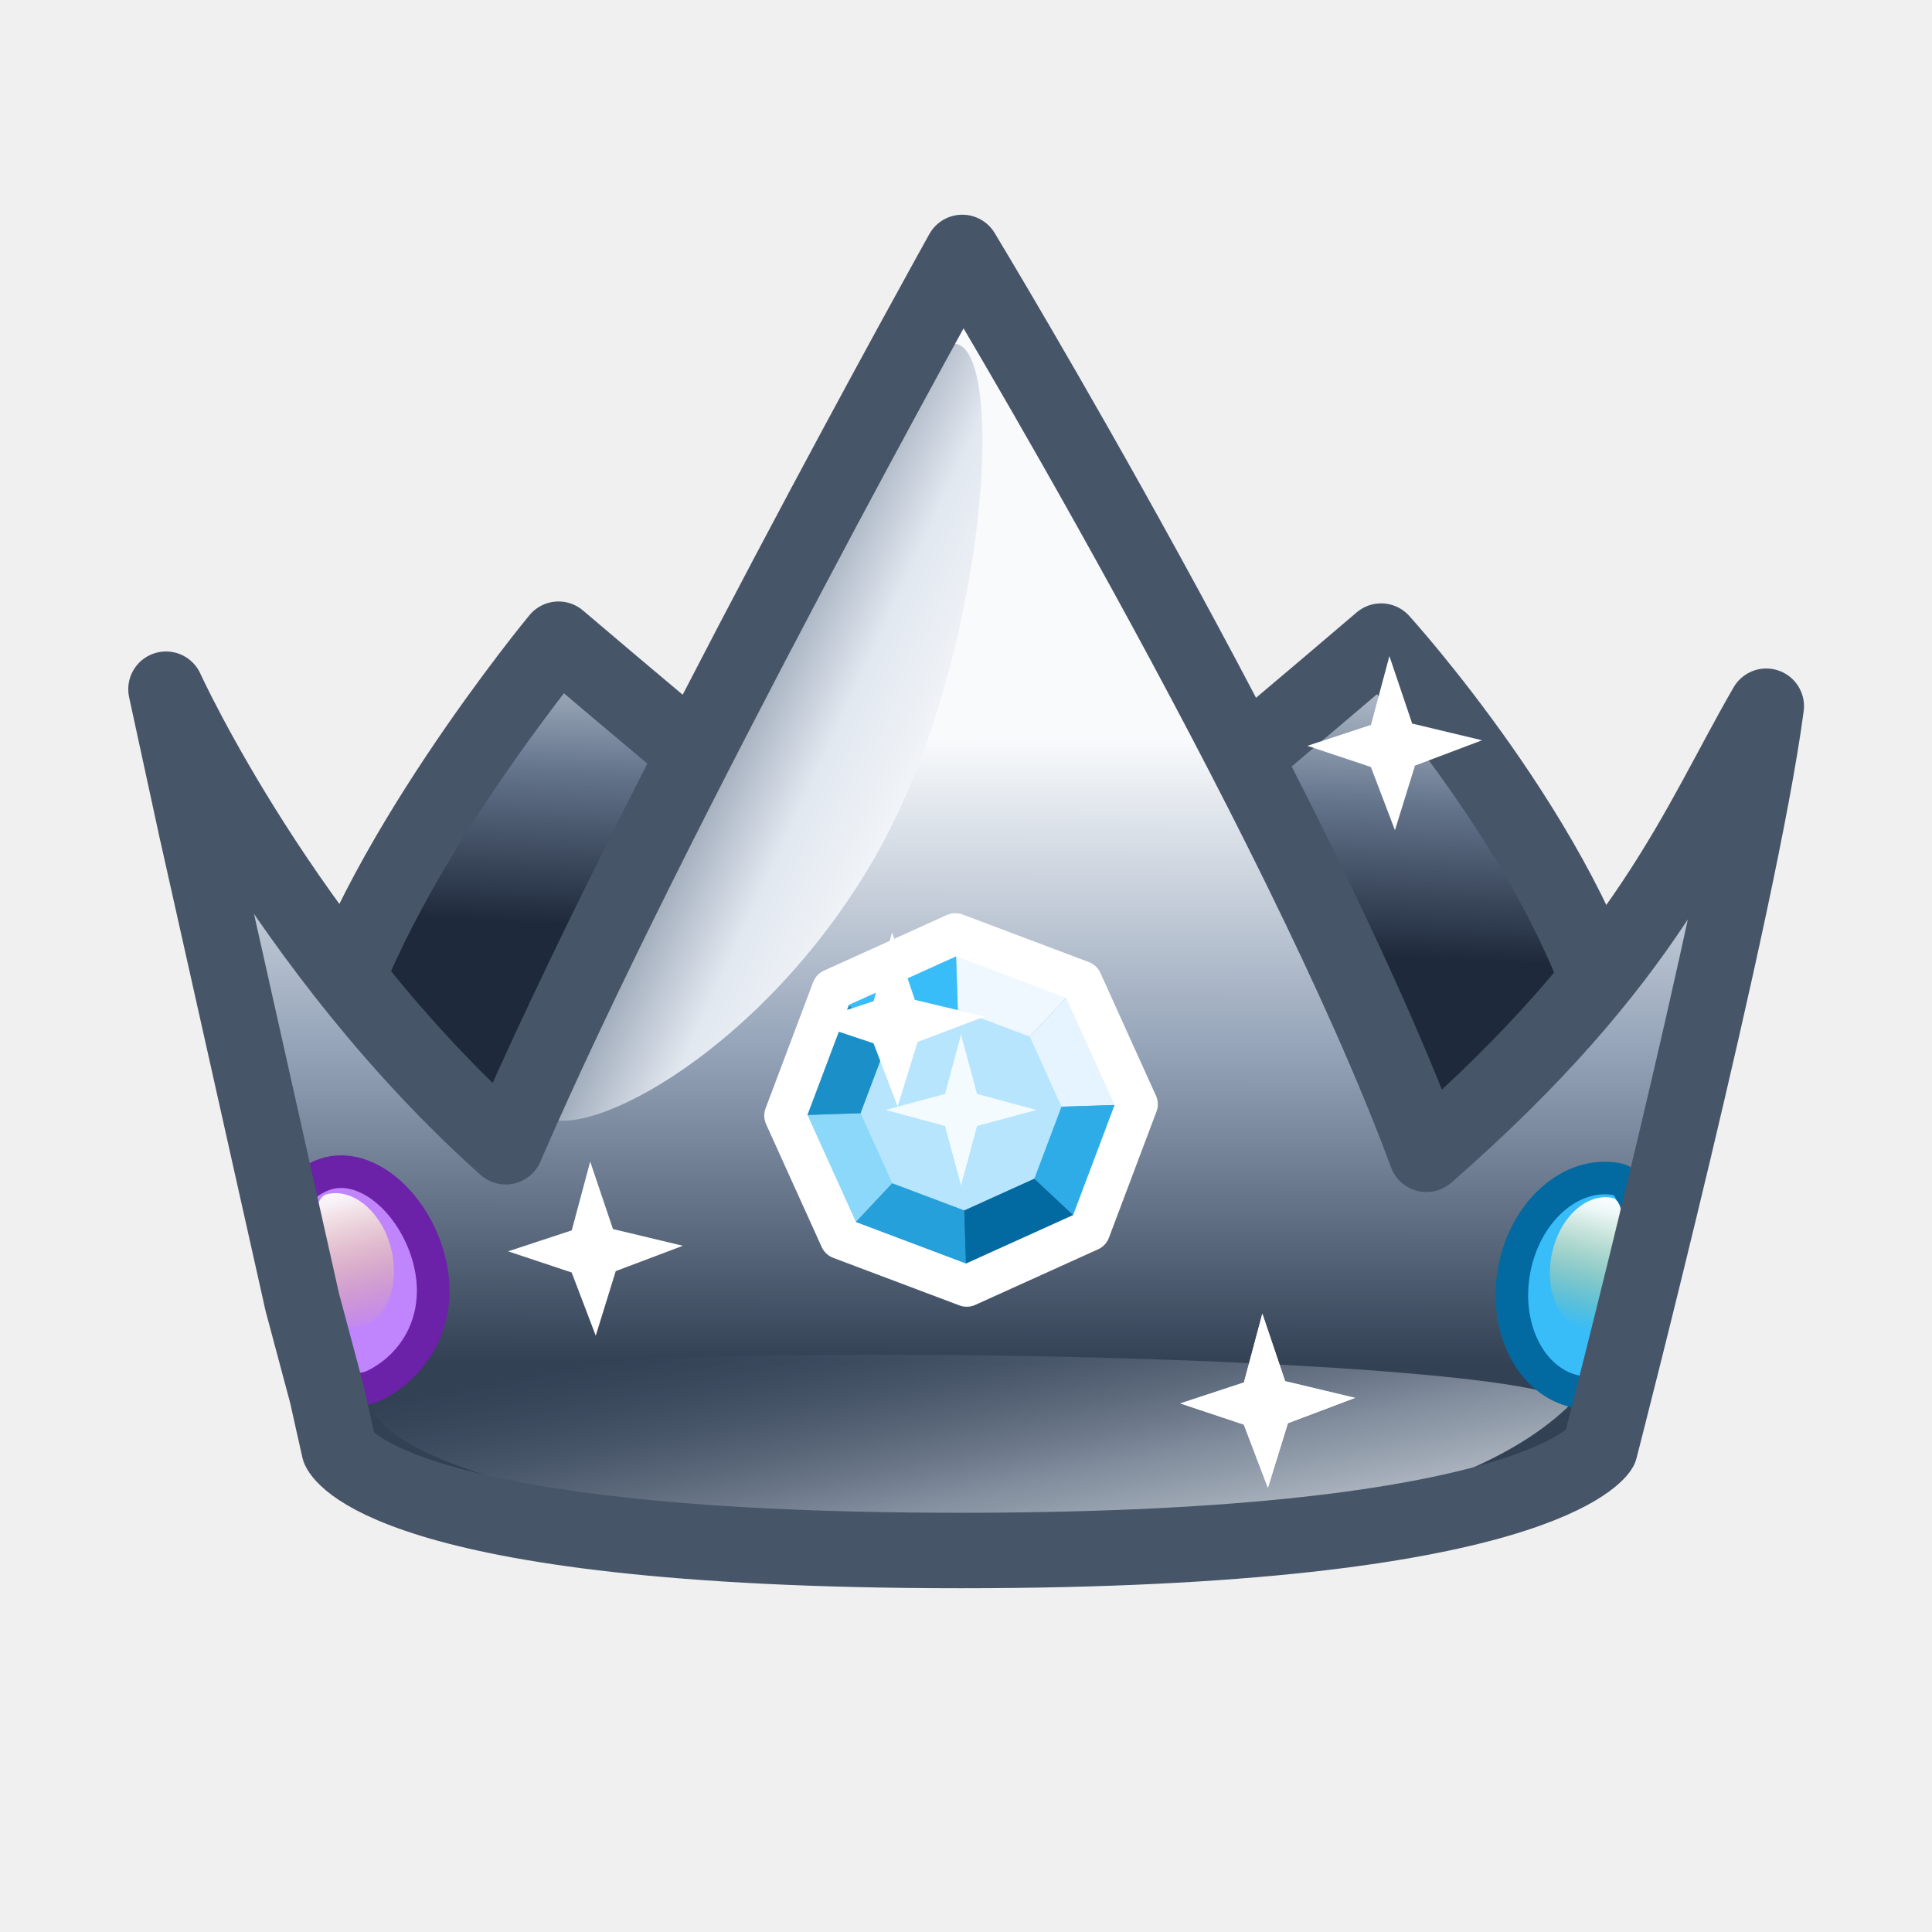
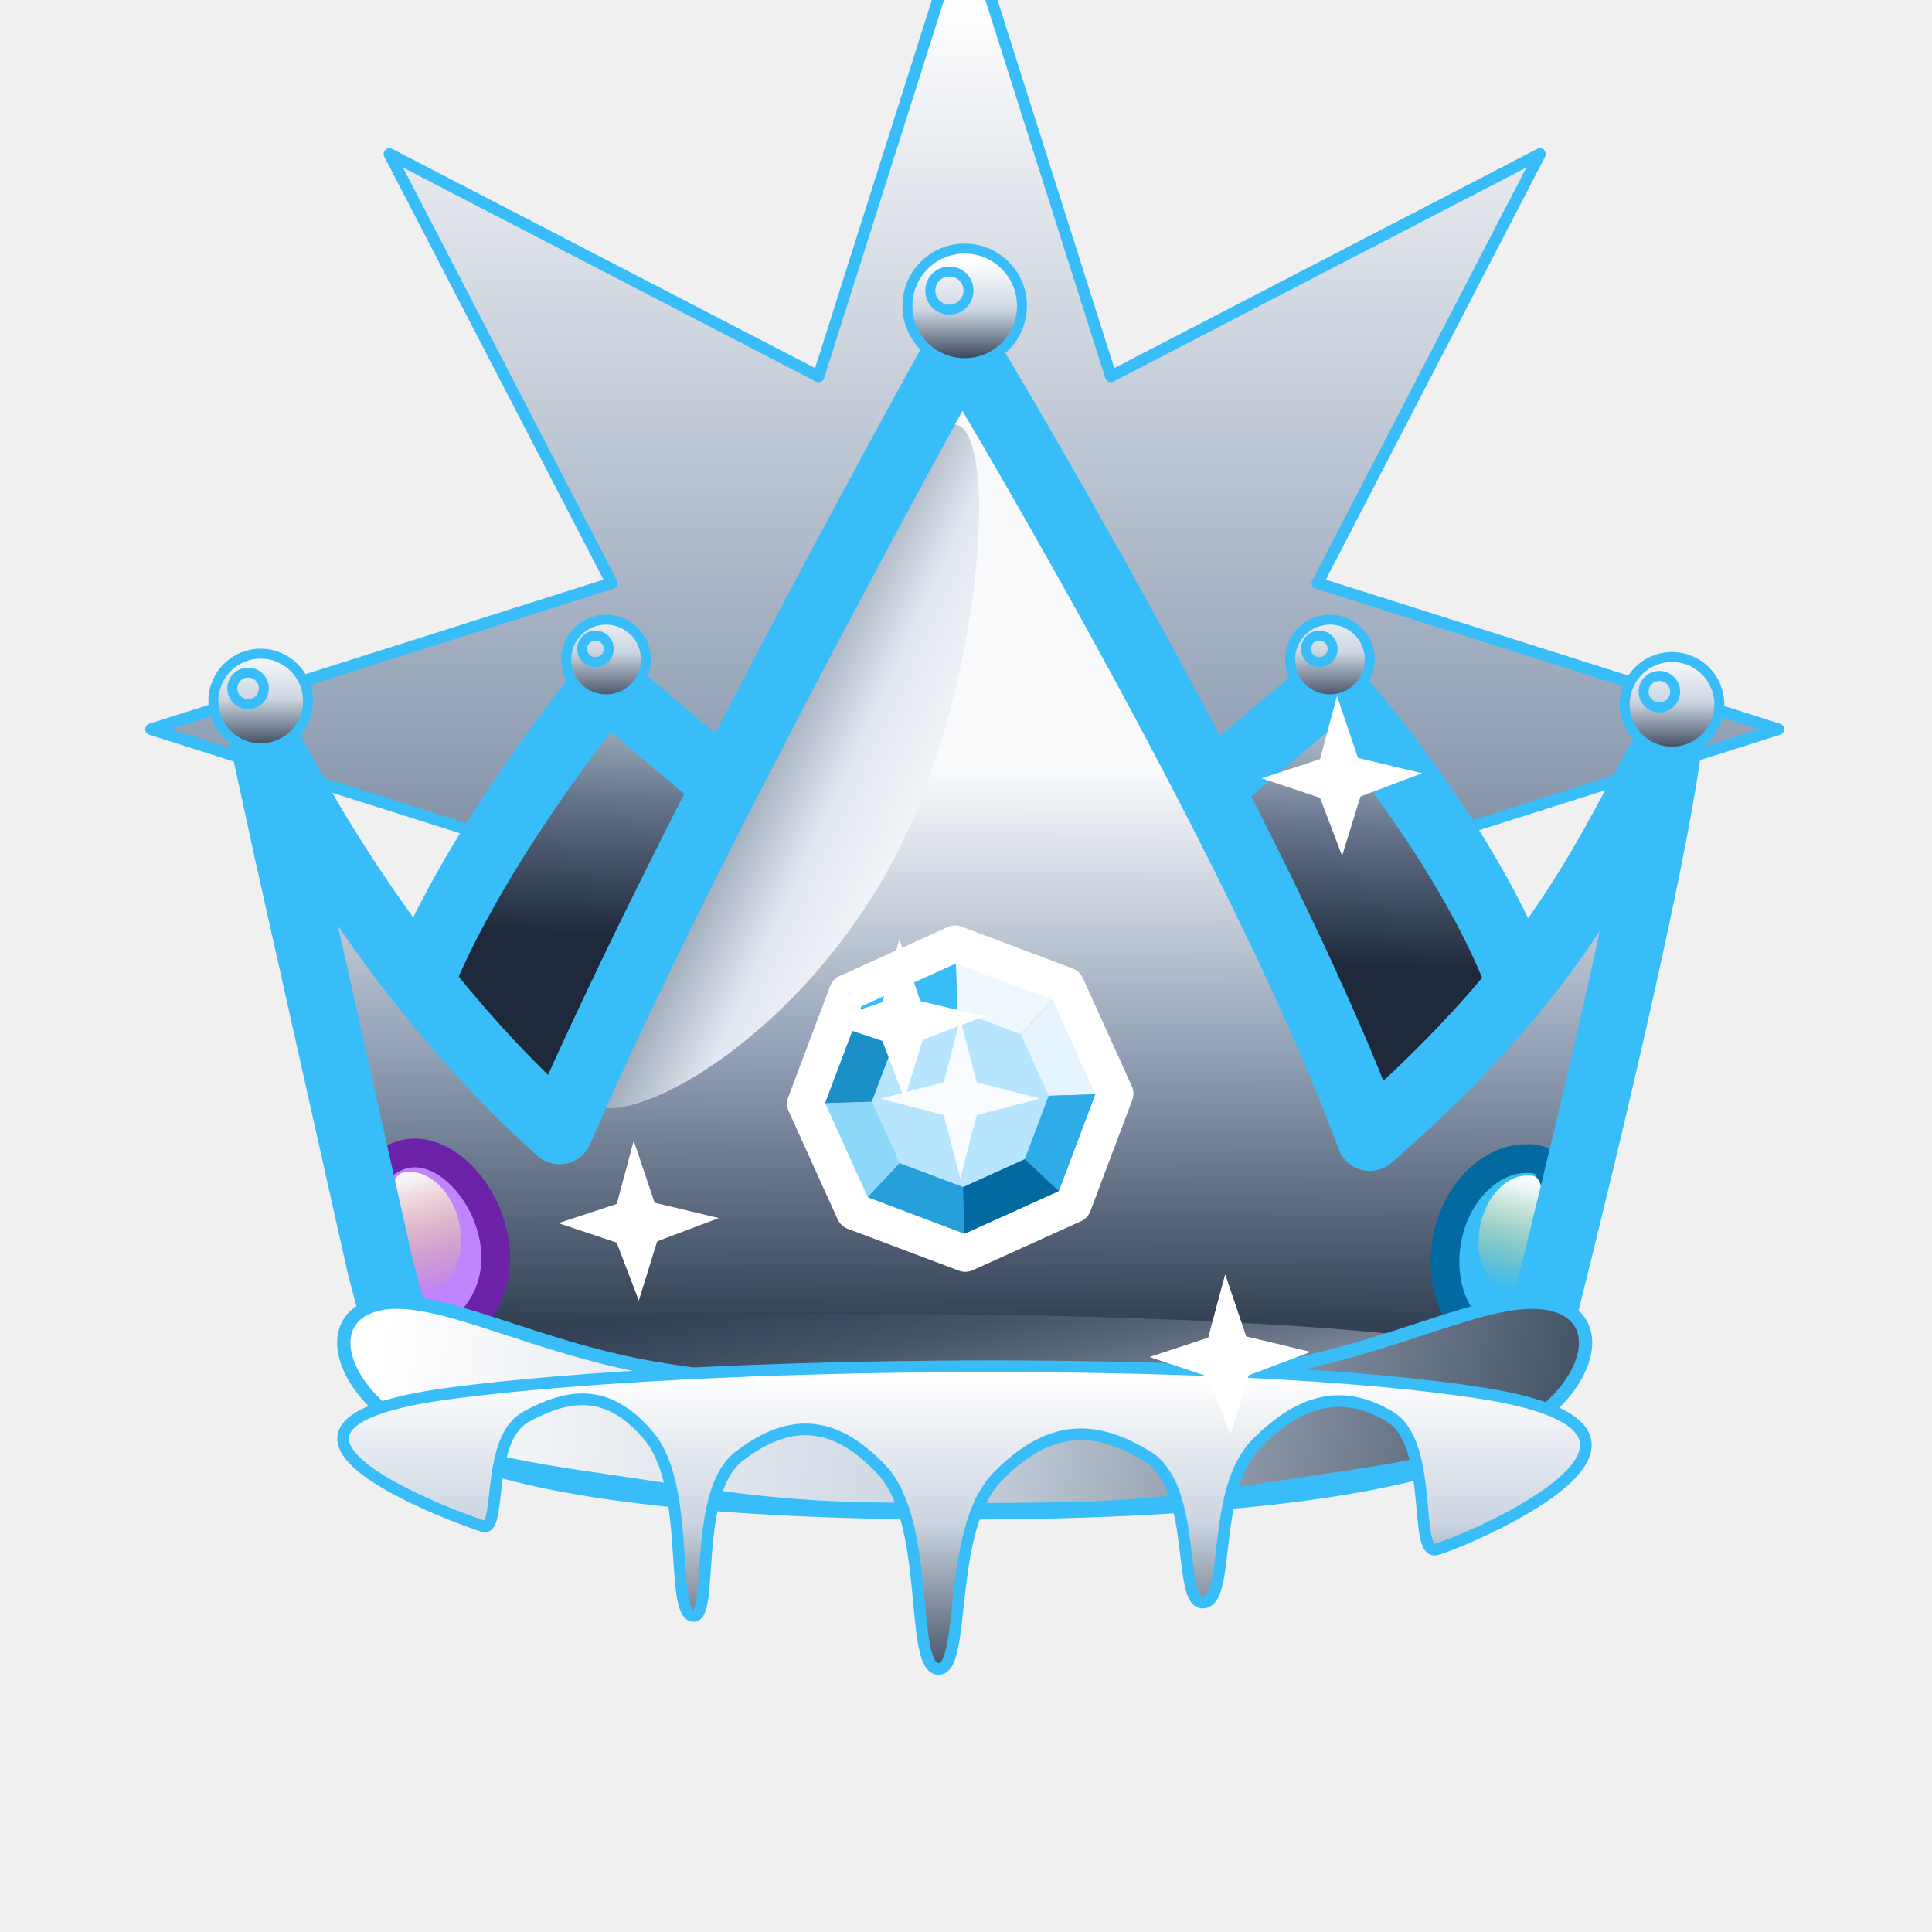
<svg xmlns="http://www.w3.org/2000/svg" viewBox="0 0 512 512" width="512" height="512">
  <defs>
-     <linearGradient id="lg_1" gradientUnits="userSpaceOnUse" x1="-2" y1="-60" x2="-5.258" y2="21.203">
+     <linearGradient id="lg_1" gradientUnits="userSpaceOnUse" x1="0" y1="-265" x2="0" y2="175">
+       <stop offset="0%" stop-color="#ffffff" stop-opacity="1" />
+       <stop offset="50%" stop-color="#94a3b8" stop-opacity="1" />
+       <stop offset="100%" stop-color="#1e293b" stop-opacity="1" />
+     </linearGradient>
+     <linearGradient id="lg_2" gradientUnits="userSpaceOnUse" x1="-2" y1="-60" x2="-5.258" y2="21.203">
      <stop offset="0%" stop-color="#cbd5e1" stop-opacity="1" />
      <stop offset="50%" stop-color="#64748b" stop-opacity="1" />
      <stop offset="100%" stop-color="#1e293b" stop-opacity="1" />
    </linearGradient>
-     <linearGradient id="lg_2" gradientUnits="userSpaceOnUse" x1="4" y1="-32" x2="3.742" y2="133.203">
+     <linearGradient id="lg_3" gradientUnits="userSpaceOnUse" x1="4" y1="-32" x2="3.742" y2="133.203">
      <stop offset="0%" stop-color="#f8fafc" stop-opacity="1" />
      <stop offset="50%" stop-color="#94a3b8" stop-opacity="1" />
      <stop offset="100%" stop-color="#334155" stop-opacity="1" />
    </linearGradient>
-     <linearGradient id="lg_3" gradientUnits="userSpaceOnUse" x1="27.309" y1="66.784" x2="4.446" y2="-49.105">
+     <linearGradient id="lg_4" gradientUnits="userSpaceOnUse" x1="27.309" y1="66.784" x2="4.446" y2="-49.105">
      <stop offset="5%" stop-color="#ffffff" stop-opacity="1" />
      <stop offset="51%" stop-color="#cbd5e1" stop-opacity="0.5" />
      <stop offset="96%" stop-color="#64748b" stop-opacity="0" />
    </linearGradient>
-     <linearGradient id="lg_4" gradientUnits="userSpaceOnUse" x1="57.574" y1="32.762" x2="-27.768" y2="-6.745">
+     <linearGradient id="lg_5" gradientUnits="userSpaceOnUse" x1="57.574" y1="32.762" x2="-27.768" y2="-6.745">
      <stop offset="0%" stop-color="#ffffff" stop-opacity="1" />
      <stop offset="50%" stop-color="#e2e8f0" stop-opacity="1" />
      <stop offset="100%" stop-color="#64748b" stop-opacity="1" />
    </linearGradient>
-     <linearGradient id="lg_5" gradientUnits="userSpaceOnUse" x1="7.756" y1="-20.683" x2="-2.837" y2="18.433">
+     <linearGradient id="lg_6" gradientUnits="userSpaceOnUse" x1="7.756" y1="-20.683" x2="-2.837" y2="18.433">
      <stop offset="5%" stop-color="#ffffff" stop-opacity="1" />
      <stop offset="12%" stop-color="#fefefb" stop-opacity="0.955" />
      <stop offset="18%" stop-color="#fefdf7" stop-opacity="0.909" />
      <stop offset="57%" stop-color="#f8df95" stop-opacity="0.455" />
      <stop offset="96%" stop-color="#f1c234" stop-opacity="0" />
    </linearGradient>
-     <linearGradient id="lg_6" gradientUnits="userSpaceOnUse" x1="-7.728" y1="-23.592" x2="4.54" y2="21.275">
+     <linearGradient id="lg_7" gradientUnits="userSpaceOnUse" x1="-7.728" y1="-23.592" x2="4.54" y2="21.275">
      <stop offset="5%" stop-color="#ffffff" stop-opacity="1" />
      <stop offset="12%" stop-color="#fefefb" stop-opacity="0.955" />
      <stop offset="18%" stop-color="#fefdf7" stop-opacity="0.909" />
      <stop offset="57%" stop-color="#f8df95" stop-opacity="0.455" />
      <stop offset="96%" stop-color="#f1c234" stop-opacity="0" />
    </linearGradient>
+     <linearGradient id="lg_8" gradientUnits="userSpaceOnUse" x1="-175" y1="130" x2="175" y2="185">
+       <stop offset="0%" stop-color="#ffffff" stop-opacity="1" />
+       <stop offset="50%" stop-color="#cbd5e1" stop-opacity="1" />
+       <stop offset="100%" stop-color="#475569" stop-opacity="1" />
+     </linearGradient>
+     <linearGradient id="lg_9" gradientUnits="userSpaceOnUse" x1="0" y1="150" x2="0" y2="238">
+       <stop offset="0%" stop-color="#ffffff" stop-opacity="1" />
+       <stop offset="50%" stop-color="#cbd5e1" stop-opacity="1" />
+       <stop offset="100%" stop-color="#475569" stop-opacity="1" />
+     </linearGradient>
+     <linearGradient id="lg_10" gradientUnits="userSpaceOnUse" x1="0" y1="-186" x2="0" y2="-156">
+       <stop offset="0%" stop-color="#ffffff" stop-opacity="1" />
+       <stop offset="50%" stop-color="#cbd5e1" stop-opacity="1" />
+       <stop offset="100%" stop-color="#334155" stop-opacity="1" />
+     </linearGradient>
+     <linearGradient id="lg_11" gradientUnits="userSpaceOnUse" x1="-212" y1="-69" x2="-212" y2="-39">
+       <stop offset="0%" stop-color="#ffffff" stop-opacity="1" />
+       <stop offset="50%" stop-color="#cbd5e1" stop-opacity="1" />
+       <stop offset="100%" stop-color="#334155" stop-opacity="1" />
+     </linearGradient>
+     <linearGradient id="lg_12" gradientUnits="userSpaceOnUse" x1="213" y1="-68" x2="213" y2="-38">
+       <stop offset="0%" stop-color="#ffffff" stop-opacity="1" />
+       <stop offset="50%" stop-color="#cbd5e1" stop-opacity="1" />
+       <stop offset="100%" stop-color="#334155" stop-opacity="1" />
+     </linearGradient>
+     <linearGradient id="lg_13" gradientUnits="userSpaceOnUse" x1="-108" y1="-83" x2="-108" y2="-53">
+       <stop offset="0%" stop-color="#ffffff" stop-opacity="1" />
+       <stop offset="50%" stop-color="#cbd5e1" stop-opacity="1" />
+       <stop offset="100%" stop-color="#334155" stop-opacity="1" />
+     </linearGradient>
+     <linearGradient id="lg_14" gradientUnits="userSpaceOnUse" x1="110" y1="-83" x2="110" y2="-53">
+       <stop offset="0%" stop-color="#ffffff" stop-opacity="1" />
+       <stop offset="50%" stop-color="#cbd5e1" stop-opacity="1" />
+       <stop offset="100%" stop-color="#334155" stop-opacity="1" />
+     </linearGradient>
  </defs>
-   <g transform="translate(192.95, 209.20)">
-     <g transform="translate(63.07, 18.70) scale(1.000, 1.000) translate(0.00, 0.00)">
-       <g transform="translate(0, 0) rotate(0) scale(1, 1) translate(0, 0)">
-         <path d="M -108.00 -58.50 C -108.00 -58.50, -158.50 2.50, -170.00 49.50 C -195.50 20.50, -204.00 -8.50, -204.00 -8.50 L -165.00 150.00 L 168.50 150.00 L 172.49 133.24 L 173.42 129.30 L 174.33 125.46 L 175.05 122.44 L 175.96 118.61 L 177.43 112.44 L 179.84 102.32 L 186.24 75.38 L 197.65 27.40 L 199.25 20.66 L 205.00 -3.50 C 205.00 -3.50, 190.50 30.50, 172.00 46.50 C 159.50 -3.50, 110.00 -58.00, 110.00 -58.00 C 110.00 -58.00, 16.50 22.00, 1.50 30.50 C -26.00 11.50, -108.00 -58.50, -108.00 -58.50 Z" fill="url(#lg_1)" fill-opacity="1" stroke="#475569" stroke-width="20" stroke-linecap="round" stroke-linejoin="round" />
-       </g>
-     </g>
-     <g transform="translate(63.07, 18.70) scale(1.000, 1.000) translate(0.00, 0.00)">
-       <g transform="translate(0, 0) rotate(0) scale(1, 1) translate(0, 0)">
-         <path d="M -1.00 -161.00 C -1.00 -161.00, -84.00 -12.00, -122.00 76.00 C -180.00 22.00, -212.00 -44.00, -212.00 -44.00 L -204.22 -9.24 L -201.37 3.50 L -195.97 27.61 L -191.99 45.38 L -186.47 70.03 L -183.12 85.01 L -177.84 108.57 L -175.94 117.08 L -170.27 142.40 L -168.44 150.56 L -167.00 157.00 C -167.00 157.00, -155.50 183.00, -1.50 183.00 C 152.50 183.00, 168.00 156.00, 168.00 156.00 C 168.00 156.00, 205.50 9.50, 212.50 -43.50 C 194.00 -11.50, 181.00 26.50, 122.00 78.00 C 88.00 -14.00, -1.00 -161.00, -1.00 -161.00 Z" fill="url(#lg_2)" fill-opacity="1" stroke="none" stroke-width="0" stroke-linecap="round" stroke-linejoin="round" />
+   <g transform="translate(252.95, 269.20) scale(0.880, 0.880) translate(-60, -60)">
+     <g transform="translate(63.07, 18.70) scale(1.000, 1.000) translate(0.00, 0.00)">
+       <g transform="translate(0, 0) rotate(0) scale(1, 1) translate(0, 0)">
+         <path d="M 0.00 -290.00 L 44.01 -151.25 L 173.24 -218.24 L 106.25 -89.01 L 245.00 -45.00 L 106.25 -0.99 L 173.24 128.24 L 44.01 61.25 L 0.00 200.00 L -44.01 61.25 L -173.24 128.24 L -106.25 -0.99 L -245.00 -45.00 L -106.25 -89.01 L -173.24 -218.24 L -44.01 -151.25 L 0.00 -290.00 Z" fill="url(#lg_1)" fill-opacity="1" stroke="#38bdf8" stroke-width="3.5" stroke-linecap="round" stroke-linejoin="round" />
+       </g>
+     </g>
+     <g transform="translate(63.07, 18.70) scale(1.000, 1.000) translate(0.00, 0.00)">
+       <g transform="translate(0, 0) rotate(0) scale(1, 1) translate(0, 0)">
+         <path d="M -108.00 -58.50 C -108.00 -58.50, -158.50 2.50, -170.00 49.50 C -195.50 20.50, -204.00 -8.50, -204.00 -8.50 L -165.00 150.00 L 168.50 150.00 L 172.49 133.24 L 173.42 129.30 L 174.33 125.46 L 175.05 122.44 L 175.96 118.61 L 177.43 112.44 L 179.84 102.32 L 186.24 75.38 L 197.65 27.40 L 199.25 20.66 L 205.00 -3.50 C 205.00 -3.50, 190.50 30.50, 172.00 46.50 C 159.50 -3.50, 110.00 -58.00, 110.00 -58.00 C 110.00 -58.00, 16.50 22.00, 1.50 30.50 C -26.00 11.50, -108.00 -58.50, -108.00 -58.50 Z" fill="url(#lg_2)" fill-opacity="1" stroke="#38bdf8" stroke-width="20" stroke-linecap="round" stroke-linejoin="round" />
+       </g>
+     </g>
+     <g transform="translate(63.07, 18.70) scale(1.000, 1.000) translate(0.00, 0.00)">
+       <g transform="translate(0, 0) rotate(0) scale(1, 1) translate(0, 0)">
+         <path d="M -1.00 -161.00 C -1.00 -161.00, -84.00 -12.00, -122.00 76.00 C -180.00 22.00, -212.00 -44.00, -212.00 -44.00 L -204.22 -9.24 L -201.37 3.50 L -195.97 27.61 L -191.99 45.38 L -186.47 70.03 L -183.12 85.01 L -177.84 108.57 L -175.94 117.08 L -170.27 142.40 L -168.44 150.56 L -167.00 157.00 C -167.00 157.00, -155.50 183.00, -1.50 183.00 C 152.50 183.00, 168.00 156.00, 168.00 156.00 C 168.00 156.00, 205.50 9.50, 212.50 -43.50 C 194.00 -11.50, 181.00 26.50, 122.00 78.00 C 88.00 -14.00, -1.00 -161.00, -1.00 -161.00 Z" fill="url(#lg_3)" fill-opacity="1" stroke="none" stroke-width="0" stroke-linecap="round" stroke-linejoin="round" />
      </g>
    </g>
    <g transform="translate(62.10, 171.03) scale(1.000, 1.000) translate(0.00, 0.00)">
      <g transform="translate(2, 3.5) rotate(0) scale(1, 1) translate(0, 0)">
-         <path d="M 158.11 -10.54 C 173.85 -25.31, -164.96 -32.99, -158.55 -10.98 C -149.09 21.51, 94.18 49.48, 158.11 -10.54 Z" fill="url(#lg_3)" fill-opacity="1" stroke="none" stroke-width="0" stroke-linecap="round" stroke-linejoin="round" />
+         <path d="M 158.11 -10.54 C 173.85 -25.31, -164.96 -32.99, -158.55 -10.98 C -149.09 21.51, 94.18 49.48, 158.11 -10.54 Z" fill="url(#lg_4)" fill-opacity="1" stroke="none" stroke-width="0" stroke-linecap="round" stroke-linejoin="round" />
      </g>
    </g>
    <g transform="translate(61.73, 84.95) scale(1.000, 1.000) translate(-265.17, -339.65)">
      <g transform="translate(265.173, 339.648) rotate(0) scale(1, 1) translate(0, 0)">
        <path d="M 0.00 0.00 L 0.00 0.00 L 0.00 0.00 L 0.00 0.00 Z" fill="#e8f5fe" fill-opacity="1" stroke="none" stroke-width="0" stroke-linecap="round" stroke-linejoin="round" />
      </g>
      <g transform="translate(241.849, 356.673) rotate(0) scale(1, 1) translate(0, 0)">
        <path d="M 23.32 -17.02 L -8.59 17.02 L -23.32 -15.51 L -23.32 -15.52 L 23.32 -17.02 L 23.32 -17.02 Z" fill="#8cd8fb" fill-opacity="1" stroke="none" stroke-width="0" stroke-linecap="round" stroke-linejoin="round" />
      </g>
      <g transform="translate(265.173, 339.648) rotate(0) scale(1, 1) translate(0, 0)">
        <path d="M 0.00 0.00 L 0.00 0.00 L 0.00 0.00 L 0.00 0.00 L 0.00 0.00 Z" fill="#e0f2fe" fill-opacity="1" stroke="none" stroke-width="0" stroke-linecap="round" stroke-linejoin="round" />
      </g>
      <g transform="translate(241.85, 324.443) rotate(0) scale(1, 1) translate(0, 0)">
        <path d="M 23.32 15.21 L -23.32 16.71 L -10.73 -16.71 L -10.73 -16.71 L 23.32 15.21 L 23.32 15.21 Z" fill="#1b8fc8" fill-opacity="1" stroke="none" stroke-width="0" stroke-linecap="round" stroke-linejoin="round" />
      </g>
      <g transform="translate(265.173, 339.648) rotate(0) scale(1, 1) translate(0, 0)">
        <path d="M 0.00 0.00 L 0.00 0.00 L 0.00 0.00 L 0.00 0.00 Z" fill="#e0f2fe" fill-opacity="1" stroke="none" stroke-width="0" stroke-linecap="round" stroke-linejoin="round" />
      </g>
      <g transform="translate(280.378, 316.325) rotate(0) scale(1, 1) translate(0, 0)">
        <path d="M -15.21 23.32 L -16.71 -23.32 L 16.71 -10.73 L 16.71 -10.73 L -15.21 23.32 L -15.21 23.32 Z" fill="#eef8fe" fill-opacity="1" stroke="none" stroke-width="0" stroke-linecap="round" stroke-linejoin="round" />
      </g>
      <g transform="translate(249.967, 362.971) rotate(0) scale(1, 1) translate(0, 0)">
        <path d="M -16.71 10.73 L 15.21 -23.32 L 16.71 23.32 L -16.71 10.73 L -16.71 10.73 Z" fill="#25a0da" fill-opacity="1" stroke="none" stroke-width="0" stroke-linecap="round" stroke-linejoin="round" />
      </g>
      <g transform="translate(248.148, 316.325) rotate(0) scale(1, 1) translate(0, 0)">
        <path d="M -17.02 -8.59 L 15.51 -23.32 L 15.52 -23.32 L 17.02 23.32 L -17.02 -8.59 Z" fill="#38bdf8" fill-opacity="1" stroke="none" stroke-width="0" stroke-linecap="round" stroke-linejoin="round" />
      </g>
      <g transform="translate(282.198, 362.972) rotate(0) scale(1, 1) translate(0, 0)">
        <path d="M -17.02 -23.32 L -17.02 -23.32 L 17.02 8.59 L -15.51 23.32 L -15.52 23.32 L -17.02 -23.32 L -17.02 -23.32 Z" fill="#0369a1" fill-opacity="1" stroke="none" stroke-width="0" stroke-linecap="round" stroke-linejoin="round" />
      </g>
      <g transform="translate(288.497, 322.623) rotate(0) scale(1, 1) translate(0, 0)">
        <path d="M -23.32 17.02 L 8.60 -17.02 L 23.32 15.51 L 23.32 15.52 L -23.32 17.02 L -23.32 17.02 Z" fill="#e5f4fe" fill-opacity="1" stroke="none" stroke-width="0" stroke-linecap="round" stroke-linejoin="round" />
      </g>
      <g transform="translate(288.496, 354.854) rotate(0) scale(1, 1) translate(0, 0)">
        <path d="M 23.32 -16.71 L 10.73 16.71 L 10.73 16.71 L -23.32 -15.21 L 23.32 -16.71 Z" fill="#2dace7" fill-opacity="1" stroke="none" stroke-width="0" stroke-linecap="round" stroke-linejoin="round" />
      </g>
      <g transform="translate(265.173, 339.648) rotate(0) scale(1, 1) translate(0, 0)">
        <path d="M 19.43 18.21 L 26.62 -0.86 L 18.21 -19.43 L -0.86 -26.62 L -19.43 -18.21 L -26.62 0.86 L -18.21 19.43 L 0.86 26.62 L 19.43 18.21 Z" fill="#b6e5fd" fill-opacity="1" stroke="none" stroke-width="0" stroke-linecap="round" stroke-linejoin="round" />
      </g>
      <g transform="translate(265.173, 339.649) rotate(0) scale(1, 1) translate(0, 0)">
        <path d="M 31.92 -34.05 L 31.92 -34.05 L -1.51 -46.65 L -1.51 -46.65 L -34.05 -31.92 L -34.05 -31.92 L -46.65 1.51 L -46.65 1.51 L -31.92 34.05 L -31.92 34.05 L 1.51 46.65 L 1.51 46.65 L 34.05 31.92 L 34.05 31.92 L 46.65 -1.51 L 46.65 -1.51 L 31.92 -34.05 Z" fill="none" fill-opacity="1" stroke="#ffffff" stroke-width="11" stroke-linecap="round" stroke-linejoin="round" />
      </g>
      <g transform="translate(265.173, 339.649) rotate(0) scale(1, 1) translate(0, 0)">
-         <path d="M 0.00 -20.00 L 4.24 -4.24 L 20.00 0.00 L 4.24 4.24 L 0.00 20.00 L -4.24 4.24 L -20.00 0.00 L -4.24 -4.24 L 0.00 -20.00 Z" fill="#ffffff" fill-opacity="0.85" stroke="none" stroke-width="0" stroke-linecap="round" stroke-linejoin="round" />
+         <path d="M 0.00 -24.00 L 4.95 -4.95 L 24.00 0.00 L 4.95 4.95 L 0.00 24.00 L -4.95 4.95 L -24.00 0.00 L -4.95 -4.95 L 0.00 -24.00 Z" fill="#ffffff" fill-opacity="0.9" stroke="none" stroke-width="0" stroke-linecap="round" stroke-linejoin="round" />
      </g>
    </g>
    <g transform="translate(7.69, -15.15) scale(1.000, 1.000) translate(0.00, 0.00)">
      <g transform="translate(0, 0) rotate(0) scale(1, 1) translate(0, 0)">
-         <path d="M 53.92 -102.47 C 66.00 -95.44, 59.61 -15.67, 30.75 33.95 C 1.89 83.58, -44.68 108.83, -56.76 101.81 C -68.84 94.78, -41.86 58.14, -12.99 8.51 C 15.87 -41.11, 41.84 -109.49, 53.92 -102.47 Z" fill="url(#lg_4)" fill-opacity="1" stroke="none" stroke-width="0" stroke-linecap="round" stroke-linejoin="round" />
+         <path d="M 53.92 -102.47 C 66.00 -95.44, 59.61 -15.67, 30.75 33.95 C 1.89 83.58, -44.68 108.83, -56.76 101.81 C -68.84 94.78, -41.86 58.14, -12.99 8.51 C 15.87 -41.11, 41.84 -109.49, 53.92 -102.47 Z" fill="url(#lg_5)" fill-opacity="1" stroke="none" stroke-width="0" stroke-linecap="round" stroke-linejoin="round" />
      </g>
    </g>
    <g transform="translate(224.34, 131.35) scale(1.000, 1.000) translate(-420.29, -366.05)">
      <g transform="translate(420.285, 366.047) rotate(0) scale(1, 1) translate(0, 0)">
        <path d="M 0.76 28.30 C -11.39 26.04, -18.90 11.60, -16.01 -3.97 C -13.12 -19.53, -0.93 -30.32, 11.22 -28.06 C 23.38 -25.81, 12.91 30.55, 0.76 28.30 Z" fill="#38bdf8" fill-opacity="1" stroke="#0369a1" stroke-width="8.638" stroke-linecap="round" stroke-linejoin="round" />
      </g>
      <g transform="translate(423.467, 360.626) rotate(0) scale(1, 1) translate(0, 0)">
-         <path d="M 0.13 17.82 C -6.90 16.51, -11.13 7.50, -9.31 -2.30 C -7.49 -12.11, -0.31 -19.00, 6.72 -17.70 C 13.76 -16.39, 7.17 19.13, 0.13 17.82 Z" fill="url(#lg_5)" fill-opacity="1" stroke="none" stroke-width="0" stroke-linecap="round" stroke-linejoin="round" />
+         <path d="M 0.13 17.82 C -6.90 16.51, -11.13 7.50, -9.31 -2.30 C -7.49 -12.11, -0.31 -19.00, 6.72 -17.70 C 13.76 -16.39, 7.17 19.13, 0.13 17.82 Z" fill="url(#lg_6)" fill-opacity="1" stroke="none" stroke-width="0" stroke-linecap="round" stroke-linejoin="round" />
      </g>
    </g>
    <g transform="translate(-95.31, 130.00) scale(1.000, 1.000) translate(-100.64, -364.70)">
      <g transform="translate(100.638, 364.696) rotate(0) scale(1, 1) translate(0, 0)">
        <path d="M 1.54 27.98 C 12.64 22.55, 20.03 9.98, 16.09 -5.35 C 12.15 -20.68, -1.40 -32.52, -12.71 -27.54 C -37.39 -16.70, -15.76 36.43, 1.54 27.98 Z" fill="#c084fc" fill-opacity="1" stroke="#6b21a8" stroke-width="8.638" stroke-linecap="round" stroke-linejoin="round" />
      </g>
      <g transform="translate(97.237, 359.375) rotate(0) scale(1, 1) translate(0, 0)">
-         <path d="M 1.32 17.61 C 8.31 16.10, 11.86 6.56, 9.38 -3.11 C 6.90 -12.77, -0.73 -19.16, -7.66 -17.38 C -14.59 -15.60, -11.49 20.38, 1.32 17.61 Z" fill="url(#lg_6)" fill-opacity="1" stroke="none" stroke-width="0" stroke-linecap="round" stroke-linejoin="round" />
-       </g>
-     </g>
-     <g transform="translate(63.07, 18.70) scale(1.000, 1.000) translate(0.00, 0.00)">
-       <g transform="translate(0, 0) rotate(0) scale(1, 1) translate(0, 0)">
-         <path d="M -1.00 -161.00 C -1.00 -161.00, -84.00 -12.00, -122.00 76.00 C -180.68 23.63, -212.03 -45.25, -212.03 -45.25 L -204.22 -9.24 L -201.37 3.50 L -195.97 27.61 L -191.99 45.38 L -186.47 70.03 L -183.12 85.01 L -177.84 108.57 L -175.94 117.08 L -169.41 141.51 L -167.59 149.67 L -166.14 156.11 C -166.14 156.11, -155.50 183.00, -1.50 183.00 C 152.50 183.00, 168.00 156.00, 168.00 156.00 C 168.00 156.00, 205.06 12.26, 212.06 -40.74 C 193.56 -8.74, 181.00 26.50, 122.00 78.00 C 88.00 -14.00, -1.00 -161.00, -1.00 -161.00 Z" fill="none" fill-opacity="1" stroke="#475569" stroke-width="20" stroke-linecap="round" stroke-linejoin="round" />
-       </g>
-     </g>
-     <g transform="translate(176.66, -12.26) scale(1.150, 1.150) translate(0.00, 0.00)">
-       <g transform="translate(0, 0) rotate(0) scale(1, 1) translate(0, 0)">
-         <path d="M -1.22 -20.06 L 4.03 -4.51 L 20.13 -0.66 L 4.67 5.18 L 0.06 20.06 L -5.49 5.50 L -20.13 0.62 L -5.47 -4.21 L -1.22 -20.06 Z" fill="#ffffff" fill-opacity="1" stroke="none" stroke-width="0" stroke-linecap="round" stroke-linejoin="round" />
-       </g>
-     </g>
-     <g transform="translate(-35.14, 121.70) scale(1.150, 1.150) translate(0.00, 0.00)">
-       <g transform="translate(0, 0) rotate(0) scale(1, 1) translate(0, 0)">
-         <path d="M -1.22 -20.06 L 4.03 -4.51 L 20.13 -0.66 L 4.67 5.18 L 0.06 20.06 L -5.49 5.50 L -20.13 0.62 L -5.47 -4.21 L -1.22 -20.06 Z" fill="#ffffff" fill-opacity="1" stroke="none" stroke-width="0" stroke-linecap="round" stroke-linejoin="round" />
-       </g>
-     </g>
-     <g transform="translate(44.86, 60.96) scale(1.150, 1.150) translate(0.00, 0.00)">
-       <g transform="translate(0, 0) rotate(0) scale(1, 1) translate(0, 0)">
-         <path d="M -1.22 -20.06 L 4.03 -4.51 L 20.13 -0.66 L 4.67 5.18 L 0.06 20.06 L -5.49 5.50 L -20.13 0.62 L -5.47 -4.21 L -1.22 -20.06 Z" fill="#ffffff" fill-opacity="1" stroke="none" stroke-width="0" stroke-linecap="round" stroke-linejoin="round" />
-       </g>
-     </g>
-     <g transform="translate(142.99, 162.01) scale(1.150, 1.150) translate(0.00, 0.00)">
-       <g transform="translate(0, 0) rotate(0) scale(1, 1) translate(0, 0)">
-         <path d="M -1.22 -20.06 L 4.03 -4.51 L 20.13 -0.66 L 4.67 5.18 L 0.06 20.06 L -5.49 5.50 L -20.13 0.62 L -5.47 -4.21 L -1.22 -20.06 Z" fill="#ffffff" fill-opacity="1" stroke="none" stroke-width="0" stroke-linecap="round" stroke-linejoin="round" />
-       </g>
-     </g>
-     <g transform="translate(142.99, 162.01) scale(1.150, 1.150) translate(0.00, 0.00)">
+         <path d="M 1.32 17.61 C 8.31 16.10, 11.86 6.56, 9.38 -3.11 C 6.90 -12.77, -0.73 -19.16, -7.66 -17.38 C -14.59 -15.60, -11.49 20.38, 1.32 17.61 Z" fill="url(#lg_7)" fill-opacity="1" stroke="none" stroke-width="0" stroke-linecap="round" stroke-linejoin="round" />
+       </g>
+     </g>
+     <g transform="translate(63.07, 18.70) scale(1.000, 1.000) translate(0.00, 0.00)">
+       <g transform="translate(0, 0) rotate(0) scale(1, 1) translate(0, 0)">
+         <path d="M -1.00 -161.00 C -1.00 -161.00, -84.00 -12.00, -122.00 76.00 C -180.68 23.63, -212.03 -45.25, -212.03 -45.25 L -204.22 -9.24 L -201.37 3.50 L -195.97 27.61 L -191.99 45.38 L -186.47 70.03 L -183.12 85.01 L -177.84 108.57 L -175.94 117.08 L -169.41 141.51 L -167.59 149.67 L -166.14 156.11 C -166.14 156.11, -155.50 183.00, -1.50 183.00 C 152.50 183.00, 168.00 156.00, 168.00 156.00 C 168.00 156.00, 205.06 12.26, 212.06 -40.74 C 193.56 -8.74, 181.00 26.50, 122.00 78.00 C 88.00 -14.00, -1.00 -161.00, -1.00 -161.00 Z" fill="none" fill-opacity="1" stroke="#38bdf8" stroke-width="20" stroke-linecap="round" stroke-linejoin="round" />
+       </g>
+     </g>
+     <g transform="translate(63.07, 18.70) scale(1.000, 1.000) translate(0.00, 0.00)">
+       <g transform="translate(0, 0) rotate(0) scale(1, 1) translate(0, 0)">
+         <path d="M -176.00 128.00 C -158.40 124.48, -128.72 142.06, -90.00 148.00 C -51.28 153.94, -39.60 155.00, 0.00 155.00 C 39.60 155.00, 51.28 153.94, 90.00 148.00 C 128.72 142.06, 158.40 124.48, 176.00 128.00 C 193.60 131.52, 188.92 151.68, 170.00 164.00 C 151.08 176.32, 127.40 178.28, 90.00 184.00 C 52.60 189.72, 39.60 190.00, 0.00 190.00 C -39.60 190.00, -52.60 189.72, -90.00 184.00 C -127.40 178.28, -151.08 176.32, -170.00 164.00 C -188.92 151.68, -193.60 131.52, -176.00 128.00 Z" fill="url(#lg_8)" fill-opacity="1" stroke="#38bdf8" stroke-width="4" stroke-linecap="round" stroke-linejoin="round" />
+       </g>
+       <g transform="translate(0, 0) rotate(0) scale(1, 1) translate(0, 0)">
+         <path d="M -155.00 155.00 C -230.25 165.00, -150.75 193.25, -145.00 195.00 C -139.25 196.75, -144.50 168.75, -132.00 162.00 C -119.50 155.25, -107.50 153.00, -95.00 168.00 C -82.50 183.00, -88.75 220.50, -82.00 222.00 C -75.25 223.50, -82.25 185.00, -68.00 174.00 C -53.75 163.00, -40.00 162.00, -25.00 178.00 C -10.00 194.00, -16.75 237.50, -8.00 238.00 C 0.75 238.50, -5.75 196.00, 10.00 180.00 C 25.75 164.00, 39.50 164.50, 55.00 174.00 C 70.50 183.50, 63.75 219.00, 72.00 218.00 C 80.25 217.00, 74.00 184.00, 88.00 170.00 C 102.00 156.00, 114.50 154.00, 128.00 162.00 C 141.50 170.00, 135.00 203.75, 142.00 202.00 C 149.00 200.25, 230.25 166.75, 156.00 155.00 C 81.75 143.25, -79.75 145.00, -155.00 155.00 Z" fill="url(#lg_9)" fill-opacity="1" stroke="#38bdf8" stroke-width="3.5" stroke-linecap="round" stroke-linejoin="round" />
+       </g>
+       <g transform="translate(0, 0) rotate(0) scale(1, 1) translate(0, 0)">
+         <path d="M 0.00 -189.75 C 9.53 -189.75, 17.25 -182.03, 17.25 -172.50 C 17.25 -162.97, 9.53 -155.25, 0.00 -155.25 C -9.53 -155.25, -17.25 -162.97, -17.25 -172.50 C -17.25 -182.03, -9.53 -189.75, 0.00 -189.75 Z" fill="url(#lg_10)" fill-opacity="1" stroke="#38bdf8" stroke-width="3" stroke-linecap="round" stroke-linejoin="round" />
+         <path d="M -4.60 -182.85 C -1.42 -182.85, 1.15 -180.28, 1.15 -177.10 C 1.15 -173.92, -1.42 -171.35, -4.60 -171.35 C -7.78 -171.35, -10.35 -173.92, -10.35 -177.10 C -10.35 -180.28, -7.78 -182.85, -4.60 -182.85 Z" fill="url(#lg_10)" fill-opacity="1" stroke="#38bdf8" stroke-width="3" stroke-linecap="round" stroke-linejoin="round" />
+       </g>
+       <g transform="translate(0, 0) rotate(0) scale(1, 1) translate(0, 0)">
+         <path d="M -212.00 -67.75 C -204.13 -67.75, -197.75 -61.37, -197.75 -53.50 C -197.75 -45.63, -204.13 -39.25, -212.00 -39.25 C -219.87 -39.25, -226.25 -45.63, -226.25 -53.50 C -226.25 -61.37, -219.87 -67.75, -212.00 -67.75 Z" fill="url(#lg_11)" fill-opacity="1" stroke="#38bdf8" stroke-width="3" stroke-linecap="round" stroke-linejoin="round" />
+         <path d="M -215.80 -62.05 C -213.18 -62.05, -211.05 -59.92, -211.05 -57.30 C -211.05 -54.68, -213.18 -52.55, -215.80 -52.55 C -218.42 -52.55, -220.55 -54.68, -220.55 -57.30 C -220.55 -59.92, -218.42 -62.05, -215.80 -62.05 Z" fill="url(#lg_11)" fill-opacity="1" stroke="#38bdf8" stroke-width="3" stroke-linecap="round" stroke-linejoin="round" />
+       </g>
+       <g transform="translate(0, 0) rotate(0) scale(1, 1) translate(0, 0)">
+         <path d="M 213.00 -66.75 C 220.87 -66.75, 227.25 -60.37, 227.25 -52.50 C 227.25 -44.63, 220.87 -38.25, 213.00 -38.25 C 205.13 -38.25, 198.75 -44.63, 198.75 -52.50 C 198.75 -60.37, 205.13 -66.75, 213.00 -66.75 Z" fill="url(#lg_12)" fill-opacity="1" stroke="#38bdf8" stroke-width="3" stroke-linecap="round" stroke-linejoin="round" />
+         <path d="M 209.20 -61.05 C 211.82 -61.05, 213.95 -58.92, 213.95 -56.30 C 213.95 -53.68, 211.82 -51.55, 209.20 -51.55 C 206.58 -51.55, 204.45 -53.68, 204.45 -56.30 C 204.45 -58.92, 206.58 -61.05, 209.20 -61.05 Z" fill="url(#lg_12)" fill-opacity="1" stroke="#38bdf8" stroke-width="3" stroke-linecap="round" stroke-linejoin="round" />
+       </g>
+       <g transform="translate(0, 0) rotate(0) scale(1, 1) translate(0, 0)">
+         <path d="M -108.00 -78.00 C -101.37 -78.00, -96.00 -72.63, -96.00 -66.00 C -96.00 -59.37, -101.37 -54.00, -108.00 -54.00 C -114.63 -54.00, -120.00 -59.37, -120.00 -66.00 C -120.00 -72.63, -114.63 -78.00, -108.00 -78.00 Z" fill="url(#lg_13)" fill-opacity="1" stroke="#38bdf8" stroke-width="3" stroke-linecap="round" stroke-linejoin="round" />
+         <path d="M -111.20 -73.20 C -108.99 -73.20, -107.20 -71.41, -107.20 -69.20 C -107.20 -66.99, -108.99 -65.20, -111.20 -65.20 C -113.41 -65.20, -115.20 -66.99, -115.20 -69.20 C -115.20 -71.41, -113.41 -73.20, -111.20 -73.20 Z" fill="url(#lg_13)" fill-opacity="1" stroke="#38bdf8" stroke-width="3" stroke-linecap="round" stroke-linejoin="round" />
+       </g>
+       <g transform="translate(0, 0) rotate(0) scale(1, 1) translate(0, 0)">
+         <path d="M 110.00 -78.00 C 116.63 -78.00, 122.00 -72.63, 122.00 -66.00 C 122.00 -59.37, 116.63 -54.00, 110.00 -54.00 C 103.37 -54.00, 98.00 -59.37, 98.00 -66.00 C 98.00 -72.63, 103.37 -78.00, 110.00 -78.00 Z" fill="url(#lg_14)" fill-opacity="1" stroke="#38bdf8" stroke-width="3" stroke-linecap="round" stroke-linejoin="round" />
+         <path d="M 106.80 -73.20 C 109.01 -73.20, 110.80 -71.41, 110.80 -69.20 C 110.80 -66.99, 109.01 -65.20, 106.80 -65.20 C 104.59 -65.20, 102.80 -66.99, 102.80 -69.20 C 102.80 -71.41, 104.59 -73.20, 106.80 -73.20 Z" fill="url(#lg_14)" fill-opacity="1" stroke="#38bdf8" stroke-width="3" stroke-linecap="round" stroke-linejoin="round" />
+       </g>
+     </g>
+     <g transform="translate(176.66, -12.26) scale(1.200, 1.200) translate(0.00, 0.00)">
+       <g transform="translate(0, 0) rotate(0) scale(1, 1) translate(0, 0)">
+         <path d="M -1.22 -20.06 L 4.03 -4.51 L 20.13 -0.66 L 4.67 5.18 L 0.06 20.06 L -5.49 5.50 L -20.13 0.62 L -5.47 -4.21 L -1.22 -20.06 Z" fill="#ffffff" fill-opacity="1" stroke="none" stroke-width="0" stroke-linecap="round" stroke-linejoin="round" />
+       </g>
+     </g>
+     <g transform="translate(-35.14, 121.70) scale(1.200, 1.200) translate(0.00, 0.00)">
+       <g transform="translate(0, 0) rotate(0) scale(1, 1) translate(0, 0)">
+         <path d="M -1.22 -20.06 L 4.03 -4.51 L 20.13 -0.66 L 4.67 5.18 L 0.06 20.06 L -5.49 5.50 L -20.13 0.62 L -5.47 -4.21 L -1.22 -20.06 Z" fill="#ffffff" fill-opacity="1" stroke="none" stroke-width="0" stroke-linecap="round" stroke-linejoin="round" />
+       </g>
+     </g>
+     <g transform="translate(44.86, 60.96) scale(1.200, 1.200) translate(0.00, 0.00)">
+       <g transform="translate(0, 0) rotate(0) scale(1, 1) translate(0, 0)">
+         <path d="M -1.22 -20.06 L 4.03 -4.51 L 20.13 -0.66 L 4.67 5.18 L 0.06 20.06 L -5.49 5.50 L -20.13 0.62 L -5.47 -4.21 L -1.22 -20.06 Z" fill="#ffffff" fill-opacity="1" stroke="none" stroke-width="0" stroke-linecap="round" stroke-linejoin="round" />
+       </g>
+     </g>
+     <g transform="translate(142.99, 162.01) scale(1.200, 1.200) translate(0.00, 0.00)">
+       <g transform="translate(0, 0) rotate(0) scale(1, 1) translate(0, 0)">
+         <path d="M -1.22 -20.06 L 4.03 -4.51 L 20.13 -0.66 L 4.67 5.18 L 0.06 20.06 L -5.49 5.50 L -20.13 0.62 L -5.47 -4.21 L -1.22 -20.06 Z" fill="#ffffff" fill-opacity="1" stroke="none" stroke-width="0" stroke-linecap="round" stroke-linejoin="round" />
+       </g>
+     </g>
+     <g transform="translate(142.99, 162.01) scale(1.200, 1.200) translate(0.00, 0.00)">
      <g transform="translate(0, 0) rotate(0) scale(1, 1) translate(0, 0)">
        <path d="M -1.22 -20.06 L 4.03 -4.51 L 20.13 -0.66 L 4.67 5.18 L 0.06 20.06 L -5.49 5.50 L -20.13 0.62 L -5.47 -4.21 L -1.22 -20.06 Z" fill="#ffffff" fill-opacity="1" stroke="none" stroke-width="0" stroke-linecap="round" stroke-linejoin="round" />
      </g>
    </g>
  </g>
</svg>
